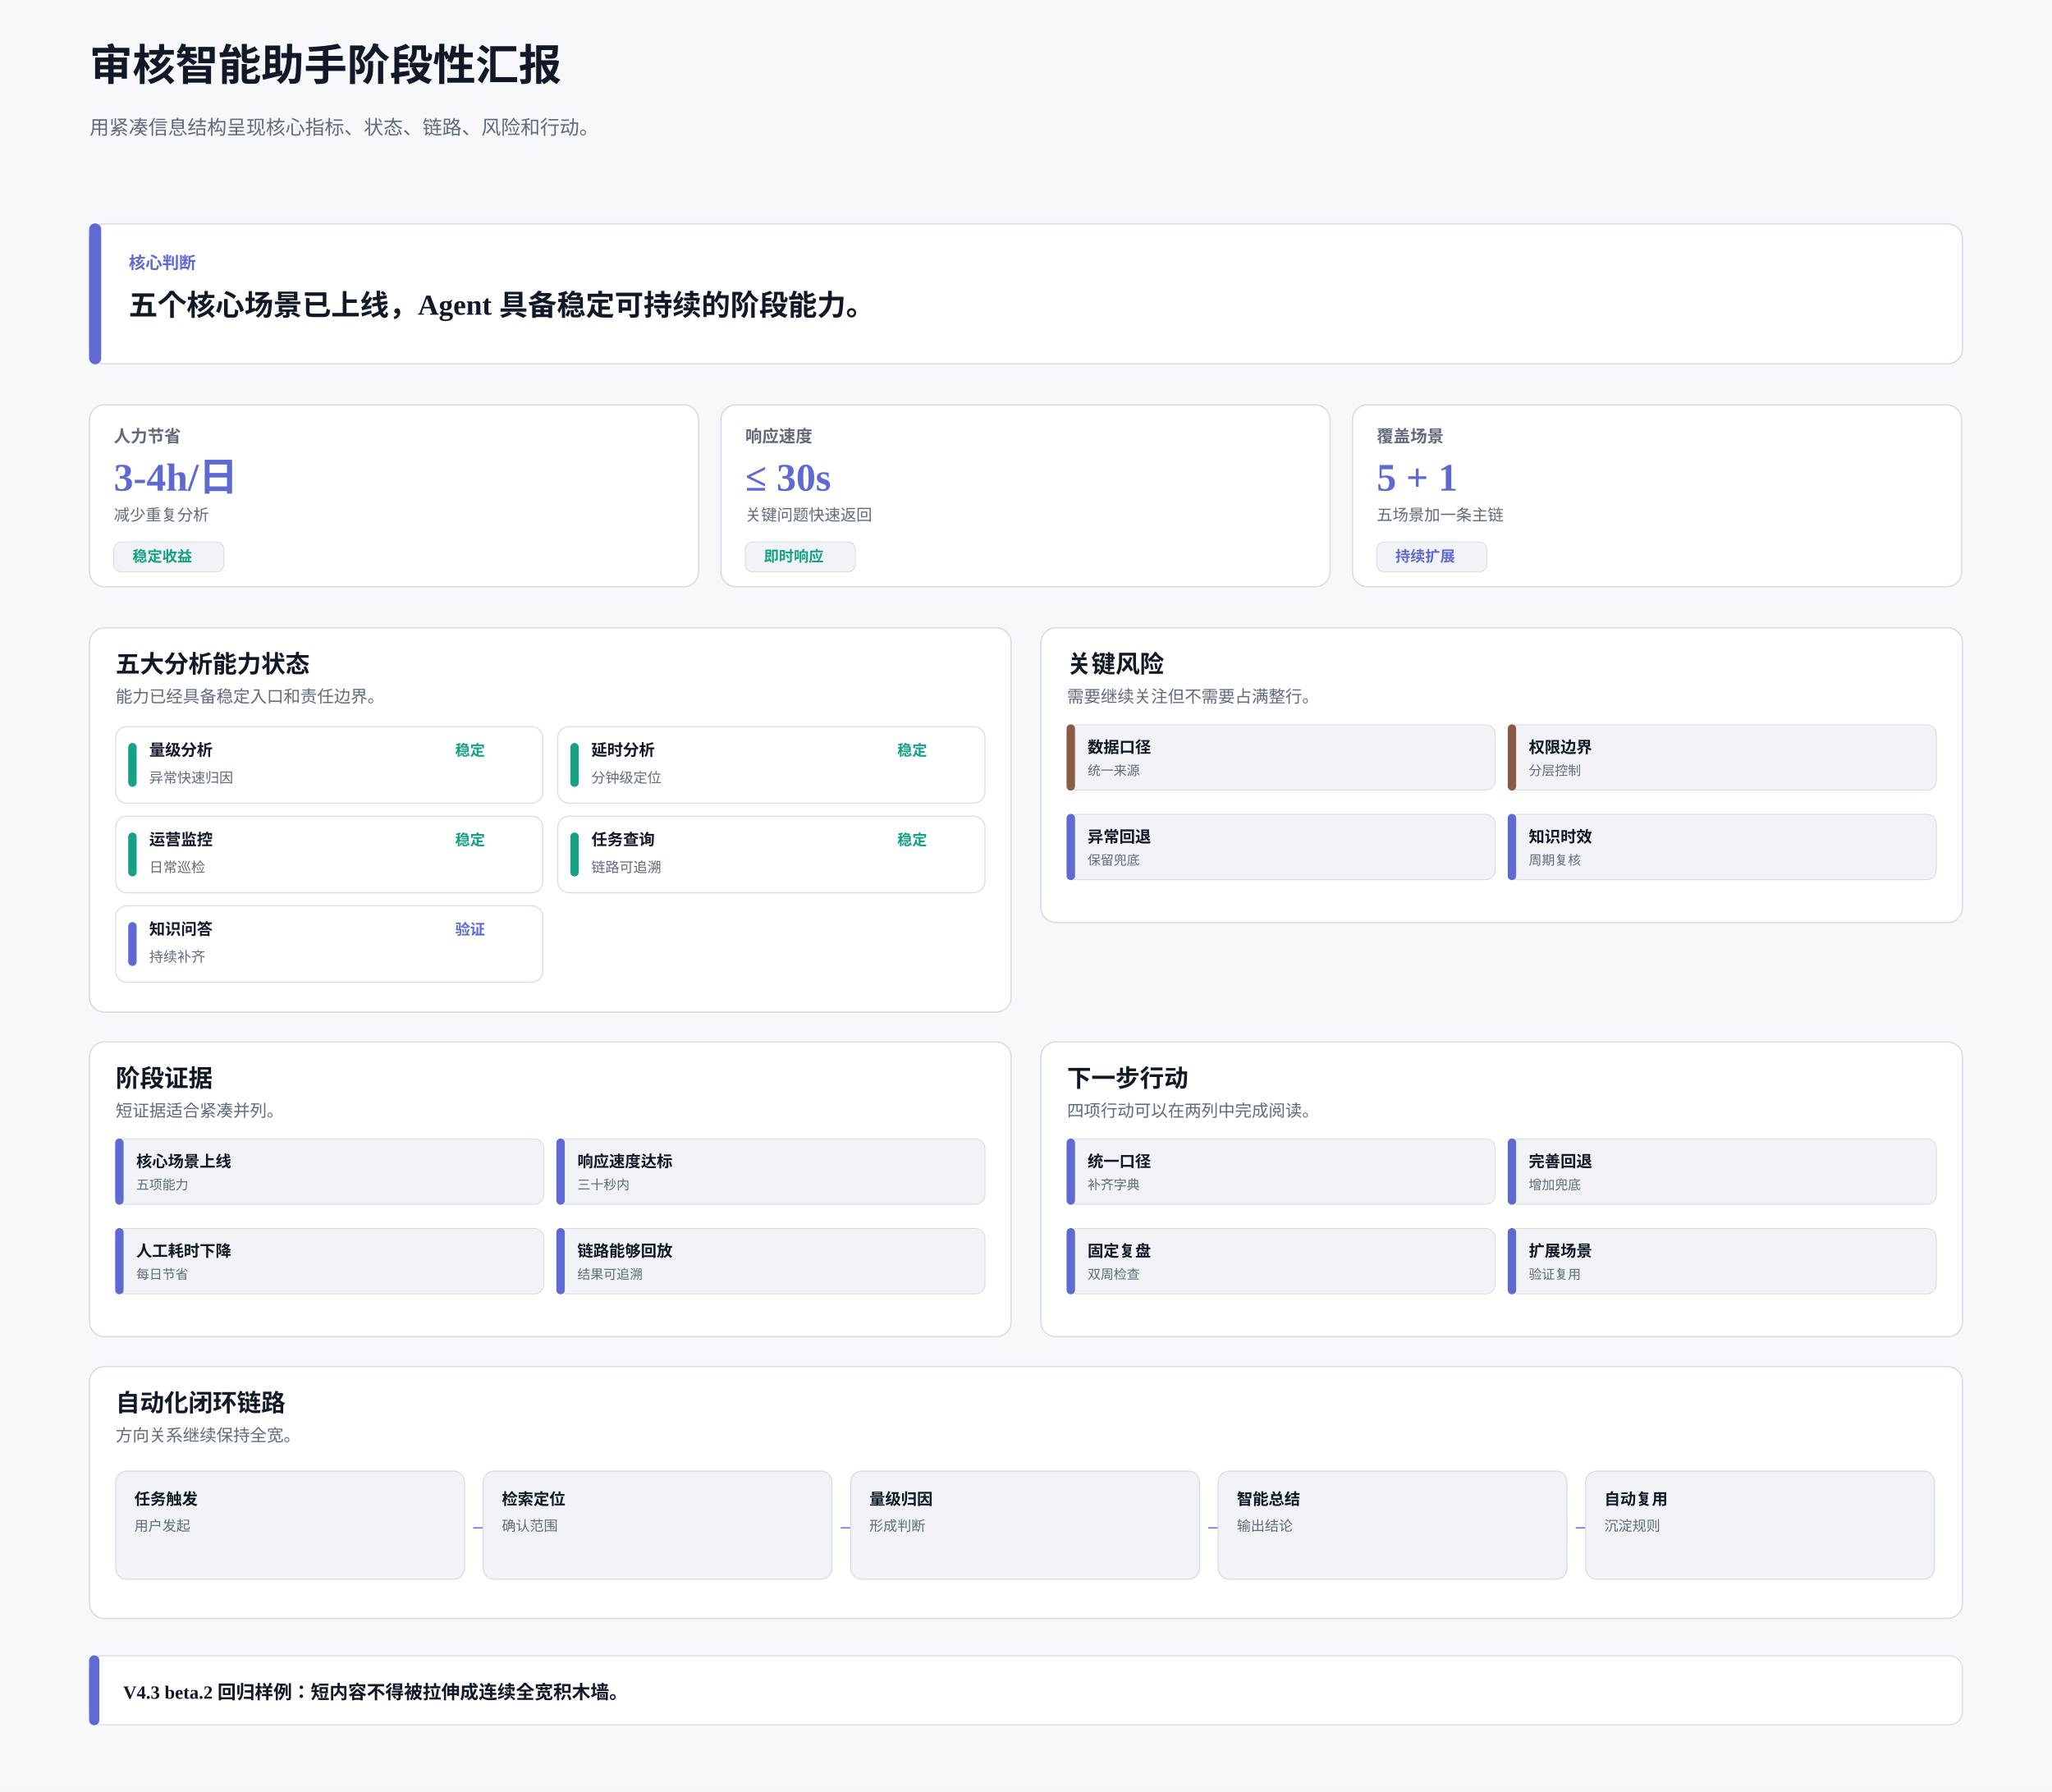
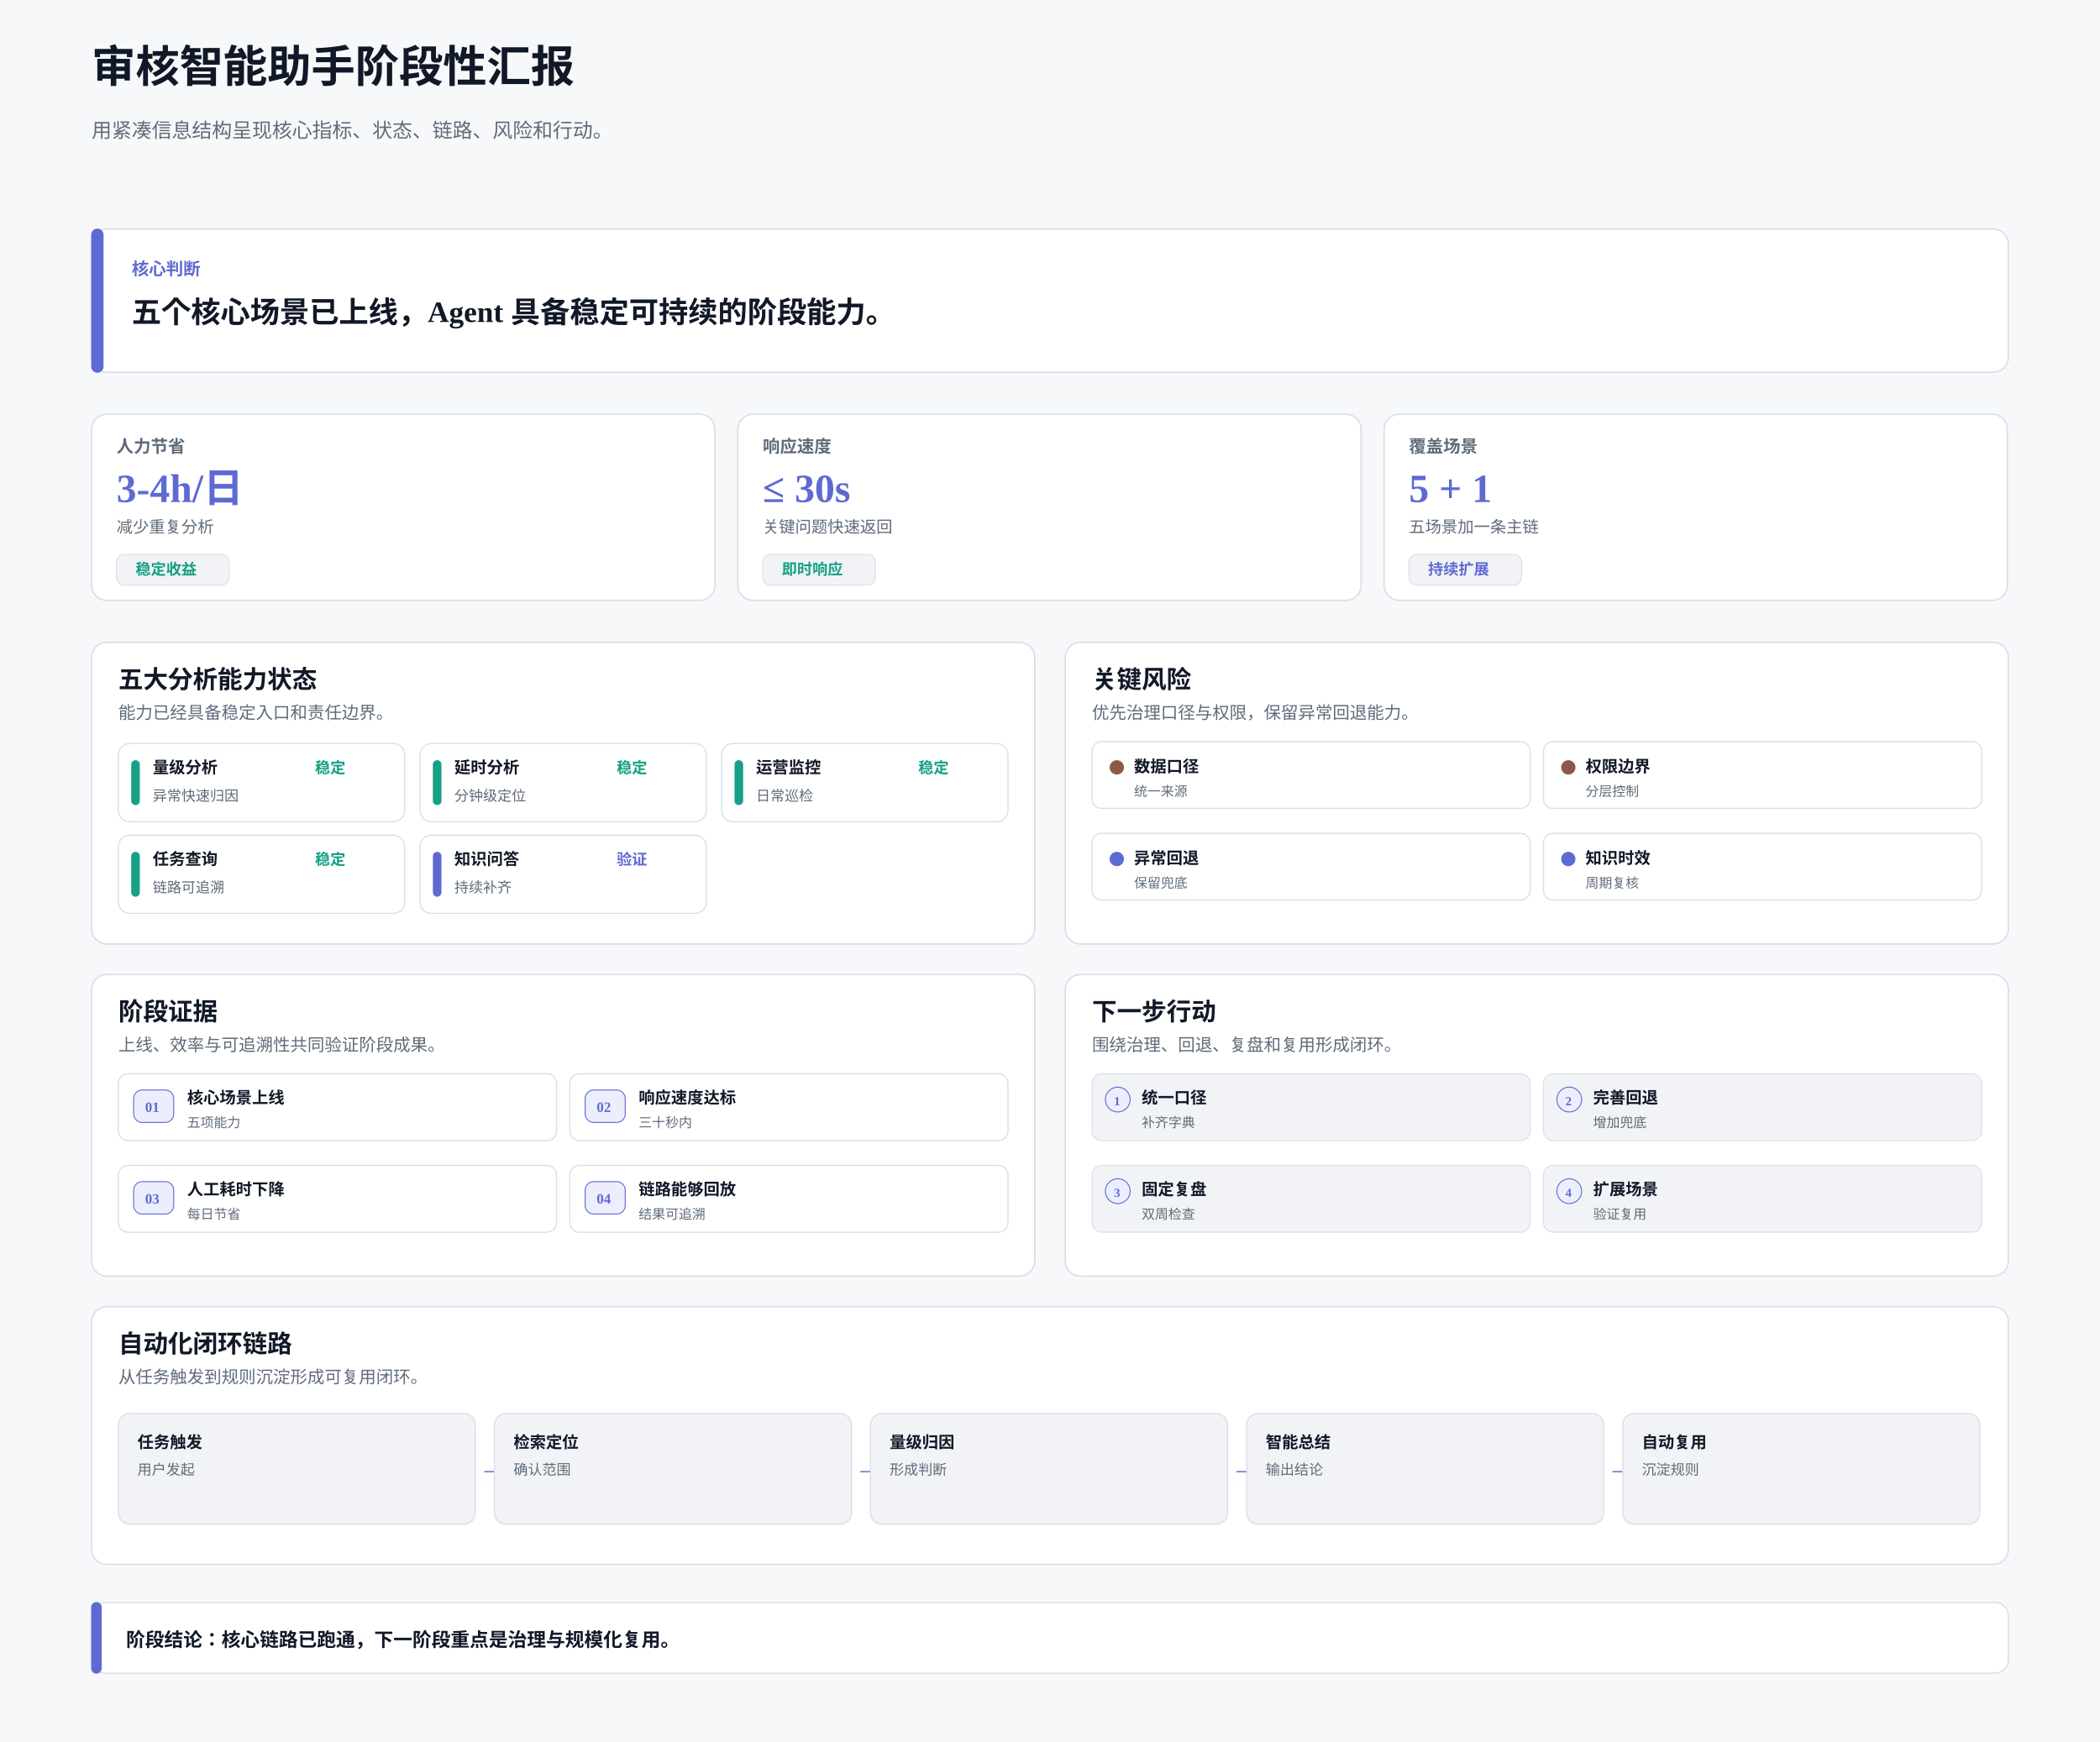
- <svg xmlns="http://www.w3.org/2000/svg" width="2200" height="1921" viewBox="0 0 2200 1921" data-layout-engine="v4" data-expression-mode="modular-canvas">
-   <rect x="0" y="0" width="2200" height="1921" rx="0" fill="#F7F8FA" stroke="#F7F8FA" stroke-width="0" />
+ <svg xmlns="http://www.w3.org/2000/svg" width="2200" height="1825" viewBox="0 0 2200 1825" data-layout-engine="v4" data-expression-mode="modular-canvas">
+   <rect x="0" y="0" width="2200" height="1825" rx="0" fill="#F7F8FA" stroke="#F7F8FA" stroke-width="0" />
  <g>
    <g data-v43-block="title" data-block-type="title" data-x="96" data-y="40" data-width="2008" data-height="200" data-column="full">
      <text x="96" y="86" font-size="46" fill="#111827" font-weight="700">
        <tspan x="96" dy="0">审核智能助手阶段性汇报</tspan>
      </text>
      <text x="96" y="144" font-size="21" fill="#5F6B7A" font-weight="500">
        <tspan x="96" dy="0">用紧凑信息结构呈现核心指标、状态、链路、风险和行动。</tspan>
      </text>
    </g>
    <g data-v43-block="statement" data-block-type="statement" data-x="96" data-y="240" data-width="2008" data-height="150" data-column="full">
      <rect x="96" y="240" width="2008" height="150" rx="16" fill="#FFFFFF" stroke="#D8DEE8" stroke-width="1.5" />
      <rect x="96" y="240" width="12" height="150" rx="6" fill="#5E6AD2" stroke="#5E6AD2" stroke-width="1" />
      <text x="138" y="288" font-size="18" fill="#5E6AD2" font-weight="700">
        <tspan x="138" dy="0">核心判断</tspan>
      </text>
      <text x="138" y="338" font-size="31" fill="#111827" font-weight="700">
        <tspan x="138" dy="0">五个核心场景已上线，Agent 具备稳定可持续的阶段能力。</tspan>
      </text>
    </g>
    <g data-v43-block="metrics" data-block-type="metric-group" data-x="96" data-y="434" data-width="2008" data-height="195" data-column="full">
      <rect x="96" y="434" width="653" height="195" rx="16" fill="#FFFFFF" stroke="#D8DEE8" stroke-width="1.5" data-tone-group="parallel-metrics" />
      <text x="122" y="474" font-size="18" fill="#5F6B7A" font-weight="700">
        <tspan x="122" dy="0">人力节省</tspan>
      </text>
      <text x="122" y="526" font-size="42" fill="#5E6AD2" font-weight="700">
        <tspan x="122" dy="0">3-4h/日</tspan>
      </text>
      <text x="122" y="558" font-size="17" fill="#5F6B7A" font-weight="500">
        <tspan x="122" dy="0">减少重复分析</tspan>
      </text>
      <rect x="122" y="581" width="118" height="32" rx="8" fill="#F1F3F6" stroke="#D8DEE8" stroke-width="1" />
      <text x="142" y="602" font-size="16" fill="#16A085" font-weight="700">
        <tspan x="142" dy="0">稳定收益</tspan>
      </text>
      <rect x="773" y="434" width="653" height="195" rx="16" fill="#FFFFFF" stroke="#D8DEE8" stroke-width="1.5" data-tone-group="parallel-metrics" />
      <text x="799" y="474" font-size="18" fill="#5F6B7A" font-weight="700">
        <tspan x="799" dy="0">响应速度</tspan>
      </text>
      <text x="799" y="526" font-size="42" fill="#5E6AD2" font-weight="700">
        <tspan x="799" dy="0">≤ 30s</tspan>
      </text>
      <text x="799" y="558" font-size="17" fill="#5F6B7A" font-weight="500">
        <tspan x="799" dy="0">关键问题快速返回</tspan>
      </text>
      <rect x="799" y="581" width="118" height="32" rx="8" fill="#F1F3F6" stroke="#D8DEE8" stroke-width="1" />
      <text x="819" y="602" font-size="16" fill="#16A085" font-weight="700">
        <tspan x="819" dy="0">即时响应</tspan>
      </text>
      <rect x="1450" y="434" width="653" height="195" rx="16" fill="#FFFFFF" stroke="#D8DEE8" stroke-width="1.5" data-tone-group="parallel-metrics" />
      <text x="1476" y="474" font-size="18" fill="#5F6B7A" font-weight="700">
        <tspan x="1476" dy="0">覆盖场景</tspan>
      </text>
      <text x="1476" y="526" font-size="42" fill="#5E6AD2" font-weight="700">
        <tspan x="1476" dy="0">5 + 1</tspan>
      </text>
      <text x="1476" y="558" font-size="17" fill="#5F6B7A" font-weight="500">
        <tspan x="1476" dy="0">五场景加一条主链</tspan>
      </text>
      <rect x="1476" y="581" width="118" height="32" rx="8" fill="#F1F3F6" stroke="#D8DEE8" stroke-width="1" />
      <text x="1496" y="602" font-size="16" fill="#5E6AD2" font-weight="700">
        <tspan x="1496" dy="0">持续扩展</tspan>
      </text>
    </g>
-     <g data-v43-block="status-board-1" data-block-type="status-board" data-x="96" data-y="673" data-width="988" data-height="412" data-column="left" data-row="0" data-span="6" data-density="sparse" data-preferred-width="988" data-text-units="78" data-item-count="5" data-item-layout="grid-2" data-layout-reason="compact-status-items">
-       <rect x="96" y="673" width="988" height="412" rx="16" fill="#FFFFFF" stroke="#D8DEE8" stroke-width="1.5" />
+     <g data-v43-block="status-board-1" data-block-type="status-board" data-x="96" data-y="673" data-width="988" data-height="316" data-column="left" data-component-variant="status-grid" data-row="0" data-span="6" data-density="sparse" data-preferred-width="988" data-text-units="78" data-item-count="5" data-item-layout="grid-2" data-layout-reason="compact-status-items">
+       <rect x="96" y="673" width="988" height="316" rx="16" fill="#FFFFFF" stroke="#D8DEE8" stroke-width="1.5" />
      <text x="124" y="721" font-size="26" fill="#111827" font-weight="700">
        <tspan x="124" dy="0">五大分析能力状态</tspan>
      </text>
      <text x="124" y="753" font-size="18" fill="#5F6B7A" font-weight="500">
        <tspan x="124" dy="0">能力已经具备稳定入口和责任边界。</tspan>
      </text>
-       <rect x="124" y="779" width="458" height="82" rx="12" fill="#FFFFFF" stroke="#D8DEE8" stroke-width="1.2" />
+       <rect x="124" y="779" width="300" height="82" rx="12" fill="#FFFFFF" stroke="#D8DEE8" stroke-width="1.2" />
      <rect x="138" y="797" width="8" height="46" rx="4" fill="#16A085" stroke="#16A085" stroke-width="1" />
      <text x="160" y="810" font-size="17" fill="#111827" font-weight="700">
        <tspan x="160" dy="0">量级分析</tspan>
      </text>
-       <text x="488" y="810" font-size="16" fill="#16A085" font-weight="700">
-         <tspan x="488" dy="0">稳定</tspan>
+       <text x="330" y="810" font-size="16" fill="#16A085" font-weight="700">
+         <tspan x="330" dy="0">稳定</tspan>
      </text>
      <text x="160" y="839" font-size="15" fill="#5F6B7A" font-weight="500">
        <tspan x="160" dy="0">异常快速归因</tspan>
      </text>
-       <rect x="598" y="779" width="458" height="82" rx="12" fill="#FFFFFF" stroke="#D8DEE8" stroke-width="1.2" />
-       <rect x="612" y="797" width="8" height="46" rx="4" fill="#16A085" stroke="#16A085" stroke-width="1" />
-       <text x="634" y="810" font-size="17" fill="#111827" font-weight="700">
-         <tspan x="634" dy="0">延时分析</tspan>
+       <rect x="440" y="779" width="300" height="82" rx="12" fill="#FFFFFF" stroke="#D8DEE8" stroke-width="1.2" />
+       <rect x="454" y="797" width="8" height="46" rx="4" fill="#16A085" stroke="#16A085" stroke-width="1" />
+       <text x="476" y="810" font-size="17" fill="#111827" font-weight="700">
+         <tspan x="476" dy="0">延时分析</tspan>
+       </text>
+       <text x="646" y="810" font-size="16" fill="#16A085" font-weight="700">
+         <tspan x="646" dy="0">稳定</tspan>
+       </text>
+       <text x="476" y="839" font-size="15" fill="#5F6B7A" font-weight="500">
+         <tspan x="476" dy="0">分钟级定位</tspan>
+       </text>
+       <rect x="756" y="779" width="300" height="82" rx="12" fill="#FFFFFF" stroke="#D8DEE8" stroke-width="1.2" />
+       <rect x="770" y="797" width="8" height="46" rx="4" fill="#16A085" stroke="#16A085" stroke-width="1" />
+       <text x="792" y="810" font-size="17" fill="#111827" font-weight="700">
+         <tspan x="792" dy="0">运营监控</tspan>
      </text>
      <text x="962" y="810" font-size="16" fill="#16A085" font-weight="700">
        <tspan x="962" dy="0">稳定</tspan>
      </text>
-       <text x="634" y="839" font-size="15" fill="#5F6B7A" font-weight="500">
-         <tspan x="634" dy="0">分钟级定位</tspan>
-       </text>
-       <rect x="124" y="875" width="458" height="82" rx="12" fill="#FFFFFF" stroke="#D8DEE8" stroke-width="1.2" />
+       <text x="792" y="839" font-size="15" fill="#5F6B7A" font-weight="500">
+         <tspan x="792" dy="0">日常巡检</tspan>
+       </text>
+       <rect x="124" y="875" width="300" height="82" rx="12" fill="#FFFFFF" stroke="#D8DEE8" stroke-width="1.2" />
      <rect x="138" y="893" width="8" height="46" rx="4" fill="#16A085" stroke="#16A085" stroke-width="1" />
      <text x="160" y="906" font-size="17" fill="#111827" font-weight="700">
-         <tspan x="160" dy="0">运营监控</tspan>
-       </text>
-       <text x="488" y="906" font-size="16" fill="#16A085" font-weight="700">
-         <tspan x="488" dy="0">稳定</tspan>
+         <tspan x="160" dy="0">任务查询</tspan>
+       </text>
+       <text x="330" y="906" font-size="16" fill="#16A085" font-weight="700">
+         <tspan x="330" dy="0">稳定</tspan>
      </text>
      <text x="160" y="935" font-size="15" fill="#5F6B7A" font-weight="500">
-         <tspan x="160" dy="0">日常巡检</tspan>
-       </text>
-       <rect x="598" y="875" width="458" height="82" rx="12" fill="#FFFFFF" stroke="#D8DEE8" stroke-width="1.2" />
-       <rect x="612" y="893" width="8" height="46" rx="4" fill="#16A085" stroke="#16A085" stroke-width="1" />
-       <text x="634" y="906" font-size="17" fill="#111827" font-weight="700">
-         <tspan x="634" dy="0">任务查询</tspan>
-       </text>
-       <text x="962" y="906" font-size="16" fill="#16A085" font-weight="700">
-         <tspan x="962" dy="0">稳定</tspan>
-       </text>
-       <text x="634" y="935" font-size="15" fill="#5F6B7A" font-weight="500">
-         <tspan x="634" dy="0">链路可追溯</tspan>
-       </text>
-       <rect x="124" y="971" width="458" height="82" rx="12" fill="#FFFFFF" stroke="#D8DEE8" stroke-width="1.2" />
-       <rect x="138" y="989" width="8" height="46" rx="4" fill="#5E6AD2" stroke="#5E6AD2" stroke-width="1" />
-       <text x="160" y="1002" font-size="17" fill="#111827" font-weight="700">
-         <tspan x="160" dy="0">知识问答</tspan>
-       </text>
-       <text x="488" y="1002" font-size="16" fill="#5E6AD2" font-weight="700">
-         <tspan x="488" dy="0">验证</tspan>
-       </text>
-       <text x="160" y="1031" font-size="15" fill="#5F6B7A" font-weight="500">
-         <tspan x="160" dy="0">持续补齐</tspan>
-       </text>
-     </g>
-     <g data-v43-block="risk-list-2" data-block-type="risk-list" data-x="1116" data-y="673" data-width="988" data-height="316" data-column="right" data-row="0" data-span="6" data-density="sparse" data-preferred-width="988" data-text-units="51" data-item-count="4" data-item-layout="grid-2" data-layout-reason="short-parallel-items">
+         <tspan x="160" dy="0">链路可追溯</tspan>
+       </text>
+       <rect x="440" y="875" width="300" height="82" rx="12" fill="#FFFFFF" stroke="#D8DEE8" stroke-width="1.2" />
+       <rect x="454" y="893" width="8" height="46" rx="4" fill="#5E6AD2" stroke="#5E6AD2" stroke-width="1" />
+       <text x="476" y="906" font-size="17" fill="#111827" font-weight="700">
+         <tspan x="476" dy="0">知识问答</tspan>
+       </text>
+       <text x="646" y="906" font-size="16" fill="#5E6AD2" font-weight="700">
+         <tspan x="646" dy="0">验证</tspan>
+       </text>
+       <text x="476" y="935" font-size="15" fill="#5F6B7A" font-weight="500">
+         <tspan x="476" dy="0">持续补齐</tspan>
+       </text>
+     </g>
+     <g data-v43-block="risk-list-2" data-block-type="risk-list" data-x="1116" data-y="673" data-width="988" data-height="316" data-column="right" data-component-variant="risk-cluster" data-row="0" data-span="6" data-density="sparse" data-preferred-width="988" data-text-units="55" data-item-count="4" data-item-layout="grid-2" data-layout-reason="short-parallel-items">
      <rect x="1116" y="673" width="988" height="316" rx="16" fill="#FFFFFF" stroke="#D8DEE8" stroke-width="1.5" />
      <text x="1144" y="721" font-size="26" fill="#111827" font-weight="700">
        <tspan x="1144" dy="0">关键风险</tspan>
      </text>
      <text x="1144" y="753" font-size="18" fill="#5F6B7A" font-weight="500">
-         <tspan x="1144" dy="0">需要继续关注但不需要占满整行。</tspan>
-       </text>
-       <rect x="1144" y="777" width="459" height="70" rx="10" fill="#F1F3F6" stroke="#D8DEE8" stroke-width="1" data-v4-list-row="关键风险-0" data-has-note="true" />
-       <rect x="1144" y="777" width="8" height="70" rx="4" fill="#8A5A44" stroke="#8A5A44" stroke-width="1" />
-       <text x="1166" y="807" font-size="17" fill="#111827" font-weight="700">
-         <tspan x="1166" dy="0">数据口径</tspan>
-       </text>
-       <text x="1166" y="831" font-size="14" fill="#5F6B7A" font-weight="500">
-         <tspan x="1166" dy="0">统一来源</tspan>
-       </text>
-       <rect x="1617" y="777" width="459" height="70" rx="10" fill="#F1F3F6" stroke="#D8DEE8" stroke-width="1" data-v4-list-row="关键风险-1" data-has-note="true" />
-       <rect x="1617" y="777" width="8" height="70" rx="4" fill="#8A5A44" stroke="#8A5A44" stroke-width="1" />
-       <text x="1639" y="807" font-size="17" fill="#111827" font-weight="700">
-         <tspan x="1639" dy="0">权限边界</tspan>
-       </text>
-       <text x="1639" y="831" font-size="14" fill="#5F6B7A" font-weight="500">
-         <tspan x="1639" dy="0">分层控制</tspan>
-       </text>
-       <rect x="1144" y="873" width="459" height="70" rx="10" fill="#F1F3F6" stroke="#D8DEE8" stroke-width="1" data-v4-list-row="关键风险-2" data-has-note="true" />
-       <rect x="1144" y="873" width="8" height="70" rx="4" fill="#5E6AD2" stroke="#5E6AD2" stroke-width="1" />
-       <text x="1166" y="903" font-size="17" fill="#111827" font-weight="700">
-         <tspan x="1166" dy="0">异常回退</tspan>
-       </text>
-       <text x="1166" y="927" font-size="14" fill="#5F6B7A" font-weight="500">
-         <tspan x="1166" dy="0">保留兜底</tspan>
-       </text>
-       <rect x="1617" y="873" width="459" height="70" rx="10" fill="#F1F3F6" stroke="#D8DEE8" stroke-width="1" data-v4-list-row="关键风险-3" data-has-note="true" />
-       <rect x="1617" y="873" width="8" height="70" rx="4" fill="#5E6AD2" stroke="#5E6AD2" stroke-width="1" />
-       <text x="1639" y="903" font-size="17" fill="#111827" font-weight="700">
-         <tspan x="1639" dy="0">知识时效</tspan>
-       </text>
-       <text x="1639" y="927" font-size="14" fill="#5F6B7A" font-weight="500">
-         <tspan x="1639" dy="0">周期复核</tspan>
-       </text>
-     </g>
-     <g data-v43-block="evidence-list-3" data-block-type="evidence-list" data-x="96" data-y="1117" data-width="988" data-height="316" data-column="left" data-row="1" data-span="6" data-density="sparse" data-preferred-width="988" data-text-units="55" data-item-count="4" data-item-layout="grid-2" data-layout-reason="short-parallel-items">
-       <rect x="96" y="1117" width="988" height="316" rx="16" fill="#FFFFFF" stroke="#D8DEE8" stroke-width="1.5" />
-       <text x="124" y="1165" font-size="26" fill="#111827" font-weight="700">
+         <tspan x="1144" dy="0">优先治理口径与权限，保留异常回退能力。</tspan>
+       </text>
+       <rect x="1144" y="777" width="459" height="70" rx="10" fill="#FFFFFF" stroke="#D8DEE8" stroke-width="1.2" data-v4-risk-item="0" />
+       <circle cx="1170" cy="804" r="7" fill="#8A5A44" stroke="#8A5A44" stroke-width="1" />
+       <text x="1188" y="809" font-size="17" fill="#111827" font-weight="700">
+         <tspan x="1188" dy="0">数据口径</tspan>
+       </text>
+       <text x="1188" y="834" font-size="14" fill="#5F6B7A" font-weight="500">
+         <tspan x="1188" dy="0">统一来源</tspan>
+       </text>
+       <rect x="1617" y="777" width="459" height="70" rx="10" fill="#FFFFFF" stroke="#D8DEE8" stroke-width="1.2" data-v4-risk-item="1" />
+       <circle cx="1643" cy="804" r="7" fill="#8A5A44" stroke="#8A5A44" stroke-width="1" />
+       <text x="1661" y="809" font-size="17" fill="#111827" font-weight="700">
+         <tspan x="1661" dy="0">权限边界</tspan>
+       </text>
+       <text x="1661" y="834" font-size="14" fill="#5F6B7A" font-weight="500">
+         <tspan x="1661" dy="0">分层控制</tspan>
+       </text>
+       <rect x="1144" y="873" width="459" height="70" rx="10" fill="#FFFFFF" stroke="#D8DEE8" stroke-width="1.2" data-v4-risk-item="2" />
+       <circle cx="1170" cy="900" r="7" fill="#5E6AD2" stroke="#5E6AD2" stroke-width="1" />
+       <text x="1188" y="905" font-size="17" fill="#111827" font-weight="700">
+         <tspan x="1188" dy="0">异常回退</tspan>
+       </text>
+       <text x="1188" y="930" font-size="14" fill="#5F6B7A" font-weight="500">
+         <tspan x="1188" dy="0">保留兜底</tspan>
+       </text>
+       <rect x="1617" y="873" width="459" height="70" rx="10" fill="#FFFFFF" stroke="#D8DEE8" stroke-width="1.2" data-v4-risk-item="3" />
+       <circle cx="1643" cy="900" r="7" fill="#5E6AD2" stroke="#5E6AD2" stroke-width="1" />
+       <text x="1661" y="905" font-size="17" fill="#111827" font-weight="700">
+         <tspan x="1661" dy="0">知识时效</tspan>
+       </text>
+       <text x="1661" y="930" font-size="14" fill="#5F6B7A" font-weight="500">
+         <tspan x="1661" dy="0">周期复核</tspan>
+       </text>
+     </g>
+     <g data-v43-block="evidence-list-3" data-block-type="evidence-list" data-x="96" data-y="1021" data-width="988" data-height="316" data-column="left" data-component-variant="evidence-tiles" data-row="1" data-span="6" data-density="sparse" data-preferred-width="988" data-text-units="64" data-item-count="4" data-item-layout="grid-2" data-layout-reason="short-parallel-items">
+       <rect x="96" y="1021" width="988" height="316" rx="16" fill="#FFFFFF" stroke="#D8DEE8" stroke-width="1.5" />
+       <text x="124" y="1069" font-size="26" fill="#111827" font-weight="700">
        <tspan x="124" dy="0">阶段证据</tspan>
      </text>
-       <text x="124" y="1197" font-size="18" fill="#5F6B7A" font-weight="500">
-         <tspan x="124" dy="0">短证据适合紧凑并列。</tspan>
-       </text>
-       <rect x="124" y="1221" width="459" height="70" rx="10" fill="#F1F3F6" stroke="#D8DEE8" stroke-width="1" data-v4-list-row="阶段证据-0" data-has-note="true" />
-       <rect x="124" y="1221" width="8" height="70" rx="4" fill="#5E6AD2" stroke="#5E6AD2" stroke-width="1" />
-       <text x="146" y="1251" font-size="17" fill="#111827" font-weight="700">
-         <tspan x="146" dy="0">核心场景上线</tspan>
-       </text>
-       <text x="146" y="1275" font-size="14" fill="#5F6B7A" font-weight="500">
-         <tspan x="146" dy="0">五项能力</tspan>
-       </text>
-       <rect x="597" y="1221" width="459" height="70" rx="10" fill="#F1F3F6" stroke="#D8DEE8" stroke-width="1" data-v4-list-row="阶段证据-1" data-has-note="true" />
-       <rect x="597" y="1221" width="8" height="70" rx="4" fill="#5E6AD2" stroke="#5E6AD2" stroke-width="1" />
-       <text x="619" y="1251" font-size="17" fill="#111827" font-weight="700">
-         <tspan x="619" dy="0">响应速度达标</tspan>
-       </text>
-       <text x="619" y="1275" font-size="14" fill="#5F6B7A" font-weight="500">
-         <tspan x="619" dy="0">三十秒内</tspan>
-       </text>
-       <rect x="124" y="1317" width="459" height="70" rx="10" fill="#F1F3F6" stroke="#D8DEE8" stroke-width="1" data-v4-list-row="阶段证据-2" data-has-note="true" />
-       <rect x="124" y="1317" width="8" height="70" rx="4" fill="#5E6AD2" stroke="#5E6AD2" stroke-width="1" />
-       <text x="146" y="1347" font-size="17" fill="#111827" font-weight="700">
-         <tspan x="146" dy="0">人工耗时下降</tspan>
-       </text>
-       <text x="146" y="1371" font-size="14" fill="#5F6B7A" font-weight="500">
-         <tspan x="146" dy="0">每日节省</tspan>
-       </text>
-       <rect x="597" y="1317" width="459" height="70" rx="10" fill="#F1F3F6" stroke="#D8DEE8" stroke-width="1" data-v4-list-row="阶段证据-3" data-has-note="true" />
-       <rect x="597" y="1317" width="8" height="70" rx="4" fill="#5E6AD2" stroke="#5E6AD2" stroke-width="1" />
-       <text x="619" y="1347" font-size="17" fill="#111827" font-weight="700">
-         <tspan x="619" dy="0">链路能够回放</tspan>
-       </text>
-       <text x="619" y="1371" font-size="14" fill="#5F6B7A" font-weight="500">
-         <tspan x="619" dy="0">结果可追溯</tspan>
-       </text>
-     </g>
-     <g data-v43-block="action-list-4" data-block-type="action-list" data-x="1116" data-y="1117" data-width="988" data-height="316" data-column="right" data-row="1" data-span="6" data-density="sparse" data-preferred-width="988" data-text-units="52" data-item-count="4" data-item-layout="grid-2" data-layout-reason="short-parallel-items">
-       <rect x="1116" y="1117" width="988" height="316" rx="16" fill="#FFFFFF" stroke="#D8DEE8" stroke-width="1.5" />
-       <text x="1144" y="1165" font-size="26" fill="#111827" font-weight="700">
+       <text x="124" y="1101" font-size="18" fill="#5F6B7A" font-weight="500">
+         <tspan x="124" dy="0">上线、效率与可追溯性共同验证阶段成果。</tspan>
+       </text>
+       <rect x="124" y="1125" width="459" height="70" rx="10" fill="#FFFFFF" stroke="#D8DEE8" stroke-width="1.2" data-v4-evidence-item="0" />
+       <rect x="140" y="1142" width="42" height="34" rx="9" fill="#ECEEFE" stroke="#5E6AD2" stroke-width="1" />
+       <text x="152" y="1165" font-size="15" fill="#5E6AD2" font-weight="700">
+         <tspan x="152" dy="0">01</tspan>
+       </text>
+       <text x="196" y="1156" font-size="17" fill="#111827" font-weight="700">
+         <tspan x="196" dy="0">核心场景上线</tspan>
+       </text>
+       <text x="196" y="1181" font-size="14" fill="#5F6B7A" font-weight="500">
+         <tspan x="196" dy="0">五项能力</tspan>
+       </text>
+       <rect x="597" y="1125" width="459" height="70" rx="10" fill="#FFFFFF" stroke="#D8DEE8" stroke-width="1.2" data-v4-evidence-item="1" />
+       <rect x="613" y="1142" width="42" height="34" rx="9" fill="#ECEEFE" stroke="#5E6AD2" stroke-width="1" />
+       <text x="625" y="1165" font-size="15" fill="#5E6AD2" font-weight="700">
+         <tspan x="625" dy="0">02</tspan>
+       </text>
+       <text x="669" y="1156" font-size="17" fill="#111827" font-weight="700">
+         <tspan x="669" dy="0">响应速度达标</tspan>
+       </text>
+       <text x="669" y="1181" font-size="14" fill="#5F6B7A" font-weight="500">
+         <tspan x="669" dy="0">三十秒内</tspan>
+       </text>
+       <rect x="124" y="1221" width="459" height="70" rx="10" fill="#FFFFFF" stroke="#D8DEE8" stroke-width="1.2" data-v4-evidence-item="2" />
+       <rect x="140" y="1238" width="42" height="34" rx="9" fill="#ECEEFE" stroke="#5E6AD2" stroke-width="1" />
+       <text x="152" y="1261" font-size="15" fill="#5E6AD2" font-weight="700">
+         <tspan x="152" dy="0">03</tspan>
+       </text>
+       <text x="196" y="1252" font-size="17" fill="#111827" font-weight="700">
+         <tspan x="196" dy="0">人工耗时下降</tspan>
+       </text>
+       <text x="196" y="1277" font-size="14" fill="#5F6B7A" font-weight="500">
+         <tspan x="196" dy="0">每日节省</tspan>
+       </text>
+       <rect x="597" y="1221" width="459" height="70" rx="10" fill="#FFFFFF" stroke="#D8DEE8" stroke-width="1.2" data-v4-evidence-item="3" />
+       <rect x="613" y="1238" width="42" height="34" rx="9" fill="#ECEEFE" stroke="#5E6AD2" stroke-width="1" />
+       <text x="625" y="1261" font-size="15" fill="#5E6AD2" font-weight="700">
+         <tspan x="625" dy="0">04</tspan>
+       </text>
+       <text x="669" y="1252" font-size="17" fill="#111827" font-weight="700">
+         <tspan x="669" dy="0">链路能够回放</tspan>
+       </text>
+       <text x="669" y="1277" font-size="14" fill="#5F6B7A" font-weight="500">
+         <tspan x="669" dy="0">结果可追溯</tspan>
+       </text>
+     </g>
+     <g data-v43-block="action-list-4" data-block-type="action-list" data-x="1116" data-y="1021" data-width="988" data-height="316" data-column="right" data-component-variant="action-checklist" data-row="1" data-span="6" data-density="sparse" data-preferred-width="988" data-text-units="55" data-item-count="4" data-item-layout="grid-2" data-layout-reason="short-parallel-items">
+       <rect x="1116" y="1021" width="988" height="316" rx="16" fill="#FFFFFF" stroke="#D8DEE8" stroke-width="1.5" />
+       <text x="1144" y="1069" font-size="26" fill="#111827" font-weight="700">
        <tspan x="1144" dy="0">下一步行动</tspan>
      </text>
-       <text x="1144" y="1197" font-size="18" fill="#5F6B7A" font-weight="500">
-         <tspan x="1144" dy="0">四项行动可以在两列中完成阅读。</tspan>
-       </text>
-       <rect x="1144" y="1221" width="459" height="70" rx="10" fill="#F1F3F6" stroke="#D8DEE8" stroke-width="1" data-v4-list-row="下一步行动-0" data-has-note="true" />
-       <rect x="1144" y="1221" width="8" height="70" rx="4" fill="#5E6AD2" stroke="#5E6AD2" stroke-width="1" />
-       <text x="1166" y="1251" font-size="17" fill="#111827" font-weight="700">
-         <tspan x="1166" dy="0">统一口径</tspan>
-       </text>
-       <text x="1166" y="1275" font-size="14" fill="#5F6B7A" font-weight="500">
-         <tspan x="1166" dy="0">补齐字典</tspan>
-       </text>
-       <rect x="1617" y="1221" width="459" height="70" rx="10" fill="#F1F3F6" stroke="#D8DEE8" stroke-width="1" data-v4-list-row="下一步行动-1" data-has-note="true" />
-       <rect x="1617" y="1221" width="8" height="70" rx="4" fill="#5E6AD2" stroke="#5E6AD2" stroke-width="1" />
-       <text x="1639" y="1251" font-size="17" fill="#111827" font-weight="700">
-         <tspan x="1639" dy="0">完善回退</tspan>
-       </text>
-       <text x="1639" y="1275" font-size="14" fill="#5F6B7A" font-weight="500">
-         <tspan x="1639" dy="0">增加兜底</tspan>
-       </text>
-       <rect x="1144" y="1317" width="459" height="70" rx="10" fill="#F1F3F6" stroke="#D8DEE8" stroke-width="1" data-v4-list-row="下一步行动-2" data-has-note="true" />
-       <rect x="1144" y="1317" width="8" height="70" rx="4" fill="#5E6AD2" stroke="#5E6AD2" stroke-width="1" />
-       <text x="1166" y="1347" font-size="17" fill="#111827" font-weight="700">
-         <tspan x="1166" dy="0">固定复盘</tspan>
-       </text>
-       <text x="1166" y="1371" font-size="14" fill="#5F6B7A" font-weight="500">
-         <tspan x="1166" dy="0">双周检查</tspan>
-       </text>
-       <rect x="1617" y="1317" width="459" height="70" rx="10" fill="#F1F3F6" stroke="#D8DEE8" stroke-width="1" data-v4-list-row="下一步行动-3" data-has-note="true" />
-       <rect x="1617" y="1317" width="8" height="70" rx="4" fill="#5E6AD2" stroke="#5E6AD2" stroke-width="1" />
-       <text x="1639" y="1347" font-size="17" fill="#111827" font-weight="700">
-         <tspan x="1639" dy="0">扩展场景</tspan>
-       </text>
-       <text x="1639" y="1371" font-size="14" fill="#5F6B7A" font-weight="500">
-         <tspan x="1639" dy="0">验证复用</tspan>
-       </text>
-     </g>
-     <g data-v43-block="mini-roadmap-5" data-block-type="mini-roadmap" data-x="96" data-y="1465" data-width="2008" data-height="270" data-column="full" data-row="2" data-span="12" data-density="medium" data-preferred-width="2008" data-text-units="58" data-item-count="5" data-item-layout="rows" data-layout-reason="directional-reading">
-       <rect x="96" y="1465" width="2008" height="270" rx="16" fill="#FFFFFF" stroke="#D8DEE8" stroke-width="1.5" />
-       <text x="124" y="1513" font-size="26" fill="#111827" font-weight="700">
+       <text x="1144" y="1101" font-size="18" fill="#5F6B7A" font-weight="500">
+         <tspan x="1144" dy="0">围绕治理、回退、复盘和复用形成闭环。</tspan>
+       </text>
+       <rect x="1144" y="1125" width="459" height="70" rx="10" fill="#F1F3F6" stroke="#D8DEE8" stroke-width="1" data-v4-action-item="0" />
+       <circle cx="1171" cy="1152" r="13" fill="#ECEEFE" stroke="#5E6AD2" stroke-width="1" />
+       <text x="1167" y="1158" font-size="13" fill="#5E6AD2" font-weight="700">
+         <tspan x="1167" dy="0">1</tspan>
+       </text>
+       <text x="1196" y="1156" font-size="17" fill="#111827" font-weight="700">
+         <tspan x="1196" dy="0">统一口径</tspan>
+       </text>
+       <text x="1196" y="1181" font-size="14" fill="#5F6B7A" font-weight="500">
+         <tspan x="1196" dy="0">补齐字典</tspan>
+       </text>
+       <rect x="1617" y="1125" width="459" height="70" rx="10" fill="#F1F3F6" stroke="#D8DEE8" stroke-width="1" data-v4-action-item="1" />
+       <circle cx="1644" cy="1152" r="13" fill="#ECEEFE" stroke="#5E6AD2" stroke-width="1" />
+       <text x="1640" y="1158" font-size="13" fill="#5E6AD2" font-weight="700">
+         <tspan x="1640" dy="0">2</tspan>
+       </text>
+       <text x="1669" y="1156" font-size="17" fill="#111827" font-weight="700">
+         <tspan x="1669" dy="0">完善回退</tspan>
+       </text>
+       <text x="1669" y="1181" font-size="14" fill="#5F6B7A" font-weight="500">
+         <tspan x="1669" dy="0">增加兜底</tspan>
+       </text>
+       <rect x="1144" y="1221" width="459" height="70" rx="10" fill="#F1F3F6" stroke="#D8DEE8" stroke-width="1" data-v4-action-item="2" />
+       <circle cx="1171" cy="1248" r="13" fill="#ECEEFE" stroke="#5E6AD2" stroke-width="1" />
+       <text x="1167" y="1254" font-size="13" fill="#5E6AD2" font-weight="700">
+         <tspan x="1167" dy="0">3</tspan>
+       </text>
+       <text x="1196" y="1252" font-size="17" fill="#111827" font-weight="700">
+         <tspan x="1196" dy="0">固定复盘</tspan>
+       </text>
+       <text x="1196" y="1277" font-size="14" fill="#5F6B7A" font-weight="500">
+         <tspan x="1196" dy="0">双周检查</tspan>
+       </text>
+       <rect x="1617" y="1221" width="459" height="70" rx="10" fill="#F1F3F6" stroke="#D8DEE8" stroke-width="1" data-v4-action-item="3" />
+       <circle cx="1644" cy="1248" r="13" fill="#ECEEFE" stroke="#5E6AD2" stroke-width="1" />
+       <text x="1640" y="1254" font-size="13" fill="#5E6AD2" font-weight="700">
+         <tspan x="1640" dy="0">4</tspan>
+       </text>
+       <text x="1669" y="1252" font-size="17" fill="#111827" font-weight="700">
+         <tspan x="1669" dy="0">扩展场景</tspan>
+       </text>
+       <text x="1669" y="1277" font-size="14" fill="#5F6B7A" font-weight="500">
+         <tspan x="1669" dy="0">验证复用</tspan>
+       </text>
+     </g>
+     <g data-v43-block="mini-roadmap-5" data-block-type="mini-roadmap" data-x="96" data-y="1369" data-width="2008" data-height="270" data-column="full" data-row="2" data-span="12" data-density="medium" data-preferred-width="2008" data-text-units="65" data-item-count="5" data-item-layout="rows" data-layout-reason="directional-reading">
+       <rect x="96" y="1369" width="2008" height="270" rx="16" fill="#FFFFFF" stroke="#D8DEE8" stroke-width="1.5" />
+       <text x="124" y="1417" font-size="26" fill="#111827" font-weight="700">
        <tspan x="124" dy="0">自动化闭环链路</tspan>
      </text>
-       <text x="124" y="1545" font-size="18" fill="#5F6B7A" font-weight="500">
-         <tspan x="124" dy="0">方向关系继续保持全宽。</tspan>
-       </text>
-       <rect x="124" y="1577" width="374" height="116" rx="12" fill="#F1F3F6" stroke="#D8DEE8" stroke-width="1.2" />
-       <text x="144" y="1613" font-size="17" fill="#111827" font-weight="700">
+       <text x="124" y="1449" font-size="18" fill="#5F6B7A" font-weight="500">
+         <tspan x="124" dy="0">从任务触发到规则沉淀形成可复用闭环。</tspan>
+       </text>
+       <rect x="124" y="1481" width="374" height="116" rx="12" fill="#F1F3F6" stroke="#D8DEE8" stroke-width="1.2" />
+       <text x="144" y="1517" font-size="17" fill="#111827" font-weight="700">
        <tspan x="144" dy="0">任务触发</tspan>
      </text>
-       <text x="144" y="1641" font-size="15" fill="#5F6B7A" font-weight="500">
+       <text x="144" y="1545" font-size="15" fill="#5F6B7A" font-weight="500">
        <tspan x="144" dy="0">用户发起</tspan>
      </text>
-       <text x="501" y="1643" font-size="31" fill="#5E6AD2" font-weight="700">
+       <text x="501" y="1547" font-size="31" fill="#5E6AD2" font-weight="700">
        <tspan x="501" dy="0">→</tspan>
      </text>
-       <rect x="518" y="1577" width="374" height="116" rx="12" fill="#F1F3F6" stroke="#D8DEE8" stroke-width="1.2" />
-       <text x="538" y="1613" font-size="17" fill="#111827" font-weight="700">
+       <rect x="518" y="1481" width="374" height="116" rx="12" fill="#F1F3F6" stroke="#D8DEE8" stroke-width="1.2" />
+       <text x="538" y="1517" font-size="17" fill="#111827" font-weight="700">
        <tspan x="538" dy="0">检索定位</tspan>
      </text>
-       <text x="538" y="1641" font-size="15" fill="#5F6B7A" font-weight="500">
+       <text x="538" y="1545" font-size="15" fill="#5F6B7A" font-weight="500">
        <tspan x="538" dy="0">确认范围</tspan>
      </text>
-       <text x="895" y="1643" font-size="31" fill="#5E6AD2" font-weight="700">
+       <text x="895" y="1547" font-size="31" fill="#5E6AD2" font-weight="700">
        <tspan x="895" dy="0">→</tspan>
      </text>
-       <rect x="912" y="1577" width="374" height="116" rx="12" fill="#F1F3F6" stroke="#D8DEE8" stroke-width="1.2" />
-       <text x="932" y="1613" font-size="17" fill="#111827" font-weight="700">
+       <rect x="912" y="1481" width="374" height="116" rx="12" fill="#F1F3F6" stroke="#D8DEE8" stroke-width="1.2" />
+       <text x="932" y="1517" font-size="17" fill="#111827" font-weight="700">
        <tspan x="932" dy="0">量级归因</tspan>
      </text>
-       <text x="932" y="1641" font-size="15" fill="#5F6B7A" font-weight="500">
+       <text x="932" y="1545" font-size="15" fill="#5F6B7A" font-weight="500">
        <tspan x="932" dy="0">形成判断</tspan>
      </text>
-       <text x="1289" y="1643" font-size="31" fill="#5E6AD2" font-weight="700">
+       <text x="1289" y="1547" font-size="31" fill="#5E6AD2" font-weight="700">
        <tspan x="1289" dy="0">→</tspan>
      </text>
-       <rect x="1306" y="1577" width="374" height="116" rx="12" fill="#F1F3F6" stroke="#D8DEE8" stroke-width="1.2" />
-       <text x="1326" y="1613" font-size="17" fill="#111827" font-weight="700">
+       <rect x="1306" y="1481" width="374" height="116" rx="12" fill="#F1F3F6" stroke="#D8DEE8" stroke-width="1.2" />
+       <text x="1326" y="1517" font-size="17" fill="#111827" font-weight="700">
        <tspan x="1326" dy="0">智能总结</tspan>
      </text>
-       <text x="1326" y="1641" font-size="15" fill="#5F6B7A" font-weight="500">
+       <text x="1326" y="1545" font-size="15" fill="#5F6B7A" font-weight="500">
        <tspan x="1326" dy="0">输出结论</tspan>
      </text>
-       <text x="1683" y="1643" font-size="31" fill="#5E6AD2" font-weight="700">
+       <text x="1683" y="1547" font-size="31" fill="#5E6AD2" font-weight="700">
        <tspan x="1683" dy="0">→</tspan>
      </text>
-       <rect x="1700" y="1577" width="374" height="116" rx="12" fill="#F1F3F6" stroke="#D8DEE8" stroke-width="1.2" />
-       <text x="1720" y="1613" font-size="17" fill="#111827" font-weight="700">
+       <rect x="1700" y="1481" width="374" height="116" rx="12" fill="#F1F3F6" stroke="#D8DEE8" stroke-width="1.2" />
+       <text x="1720" y="1517" font-size="17" fill="#111827" font-weight="700">
        <tspan x="1720" dy="0">自动复用</tspan>
      </text>
-       <text x="1720" y="1641" font-size="15" fill="#5F6B7A" font-weight="500">
+       <text x="1720" y="1545" font-size="15" fill="#5F6B7A" font-weight="500">
        <tspan x="1720" dy="0">沉淀规则</tspan>
      </text>
    </g>
-     <g data-v43-block="footer" data-block-type="footer" data-x="96" data-y="1775" data-width="2008" data-height="74" data-column="full">
-       <rect x="96" y="1775" width="2008" height="74" rx="14" fill="#FFFFFF" stroke="#D8DEE8" stroke-width="1.3" />
-       <rect x="96" y="1775" width="10" height="74" rx="5" fill="#5E6AD2" stroke="#5E6AD2" stroke-width="1" />
-       <text x="132" y="1821" font-size="20" fill="#111827" font-weight="700">
-         <tspan x="132" dy="0">V4.3 beta.2 回归样例：短内容不得被拉伸成连续全宽积木墙。</tspan>
+     <g data-v43-block="footer" data-block-type="footer" data-x="96" data-y="1679" data-width="2008" data-height="74" data-column="full">
+       <rect x="96" y="1679" width="2008" height="74" rx="14" fill="#FFFFFF" stroke="#D8DEE8" stroke-width="1.3" />
+       <rect x="96" y="1679" width="10" height="74" rx="5" fill="#5E6AD2" stroke="#5E6AD2" stroke-width="1" />
+       <text x="132" y="1725" font-size="20" fill="#111827" font-weight="700">
+         <tspan x="132" dy="0">阶段结论：核心链路已跑通，下一阶段重点是治理与规模化复用。</tspan>
      </text>
    </g>
  </g>
</svg>
